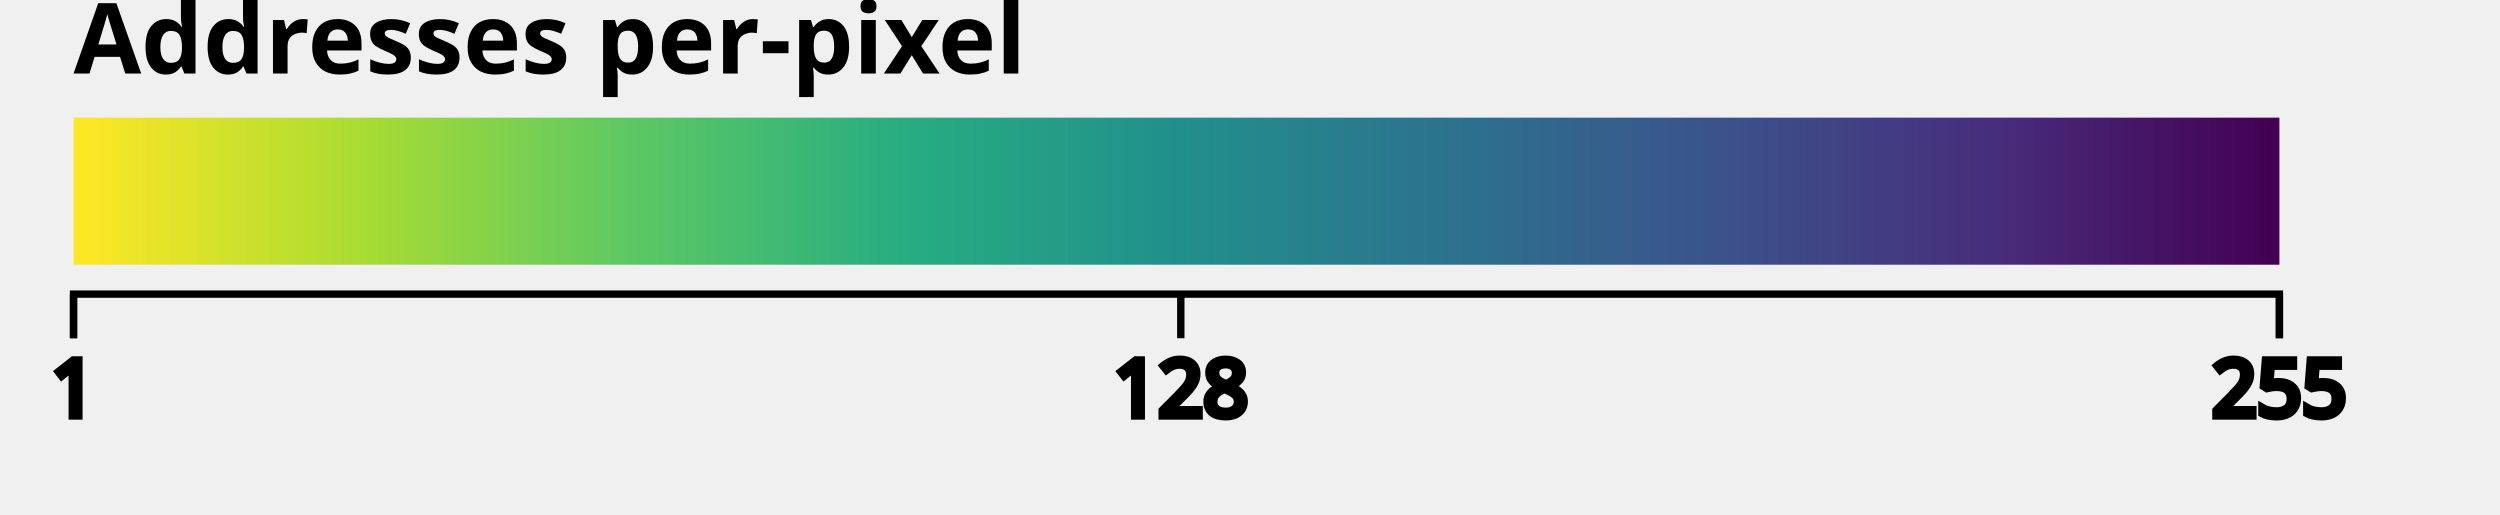
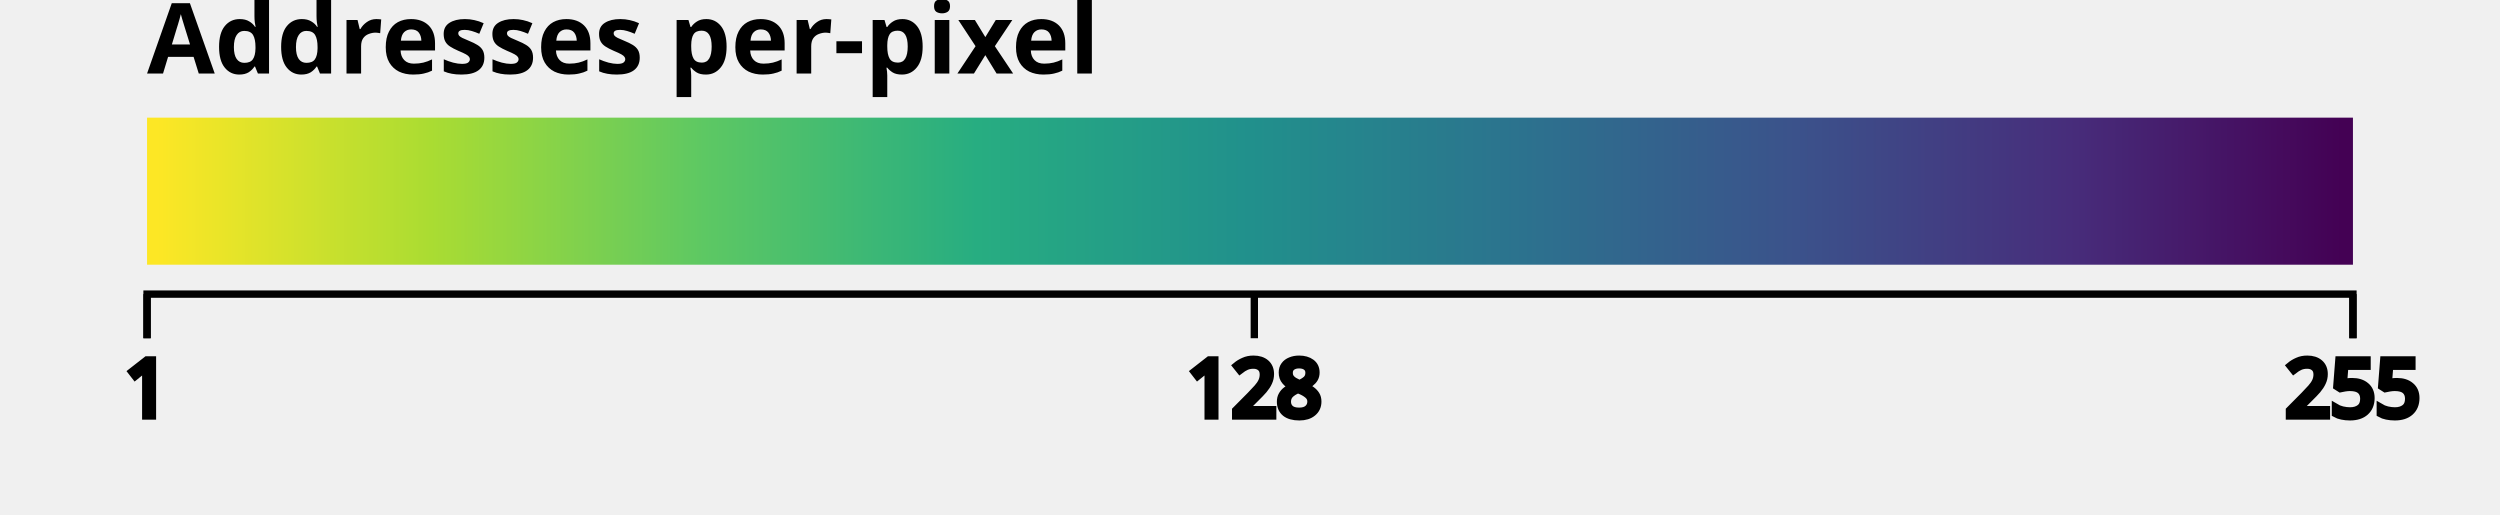
<svg xmlns="http://www.w3.org/2000/svg" class="hilbert-legend" width="340" height="70">
  <defs>
    <style>
					svg.hilbert-legend { padding-top: 10pt; }
					.hilbert-legend-domain, .hilbert-legend-tick, line { stroke: black; opacity: 1; }
					.hilbert-legend-axis { fill: none; font-size: 8pt; font-family: sans-serif; text-anchor: middle; }
					.hilbert-legend-axis-text { fill: black; font-family: sans-serif; font-size: 8pt; font-weight: 300; }
					.hilbert-legend-title { font-family: sans-serif; text-anchor: start; font-size: 10pt; fill: black; font-weight: 700; }
					@media (prefers-color-scheme: dark) {
						svg { background-color: black; }
						.hilbert-legend-domain, .hilbert-legend-tick, line { stroke: white; opacity: 1; }
						.hilbert-legend-axis { fill: none; font-size: 8pt; font-family: sans-serif; text-anchor: middle; }
						.hilbert-legend-axis-text { fill: white; font-family: sans-serif; font-size: 8pt; font-weight: 300; }
						.hilbert-legend-title { font-family: sans-serif; text-anchor: start; font-size: 10pt; fill: white; font-weight: 700; }
					}
					</style>
    <linearGradient id="hilbert-legend-bar">
      <stop offset="0" stop-color="#FDE725" />
      <stop offset="0.125" stop-color="#AADC32" />
      <stop offset="0.25" stop-color="#5DC863" />
      <stop offset="0.375" stop-color="#27AD81" />
      <stop offset="0.5" stop-color="#21908C" />
      <stop offset="0.625" stop-color="#2C728E" />
      <stop offset="0.75" stop-color="#3B528B" />
      <stop offset="0.875" stop-color="#472D7B" />
      <stop offset="1" stop-color="#440154" />
    </linearGradient>
  </defs>
  <g>
-     <text class="hilbert-legend-title" x="10" y="10">Addresses per-pixel</text>
+     <text class="hilbert-legend-title" x="20" y="10">Addresses per-pixel</text>
  </g>
  <g>
-     <rect width="300" height="20" transform="translate(10,16)" style="fill: url(&quot;#hilbert-legend-bar&quot;);" />
+     <rect width="300" height="20" transform="translate(20,16)" style="fill: url(&quot;#hilbert-legend-bar&quot;);" />
  </g>
-   <g class="hilbert-legend-axis" transform="translate(10,40)">
+   <g class="hilbert-legend-axis" transform="translate(20,40)">
    <path class="hilbert-legend-domain" d="M0,6V0H300V6" />
    <g class="hilbert-legend-tick" transform="translate(0,0)">
      <line y2="6" />
      <text class="hilbert-legend-axis-text" y="9" dy="0.71em">1</text>
    </g>
    <g class="hilbert-legend-tick" opacity="1" transform="translate(150.5882,0)">
      <line y2="6" />
      <text class="hilbert-legend-axis-text" y="9" dy="0.71em">128</text>
    </g>
    <g class="hilbert-legend-tick" opacity="1" transform="translate(300,0)">
      <line y2="6" />
      <text class="hilbert-legend-axis-text" y="9" dy="0.71em">255</text>
    </g>
  </g>
</svg>
